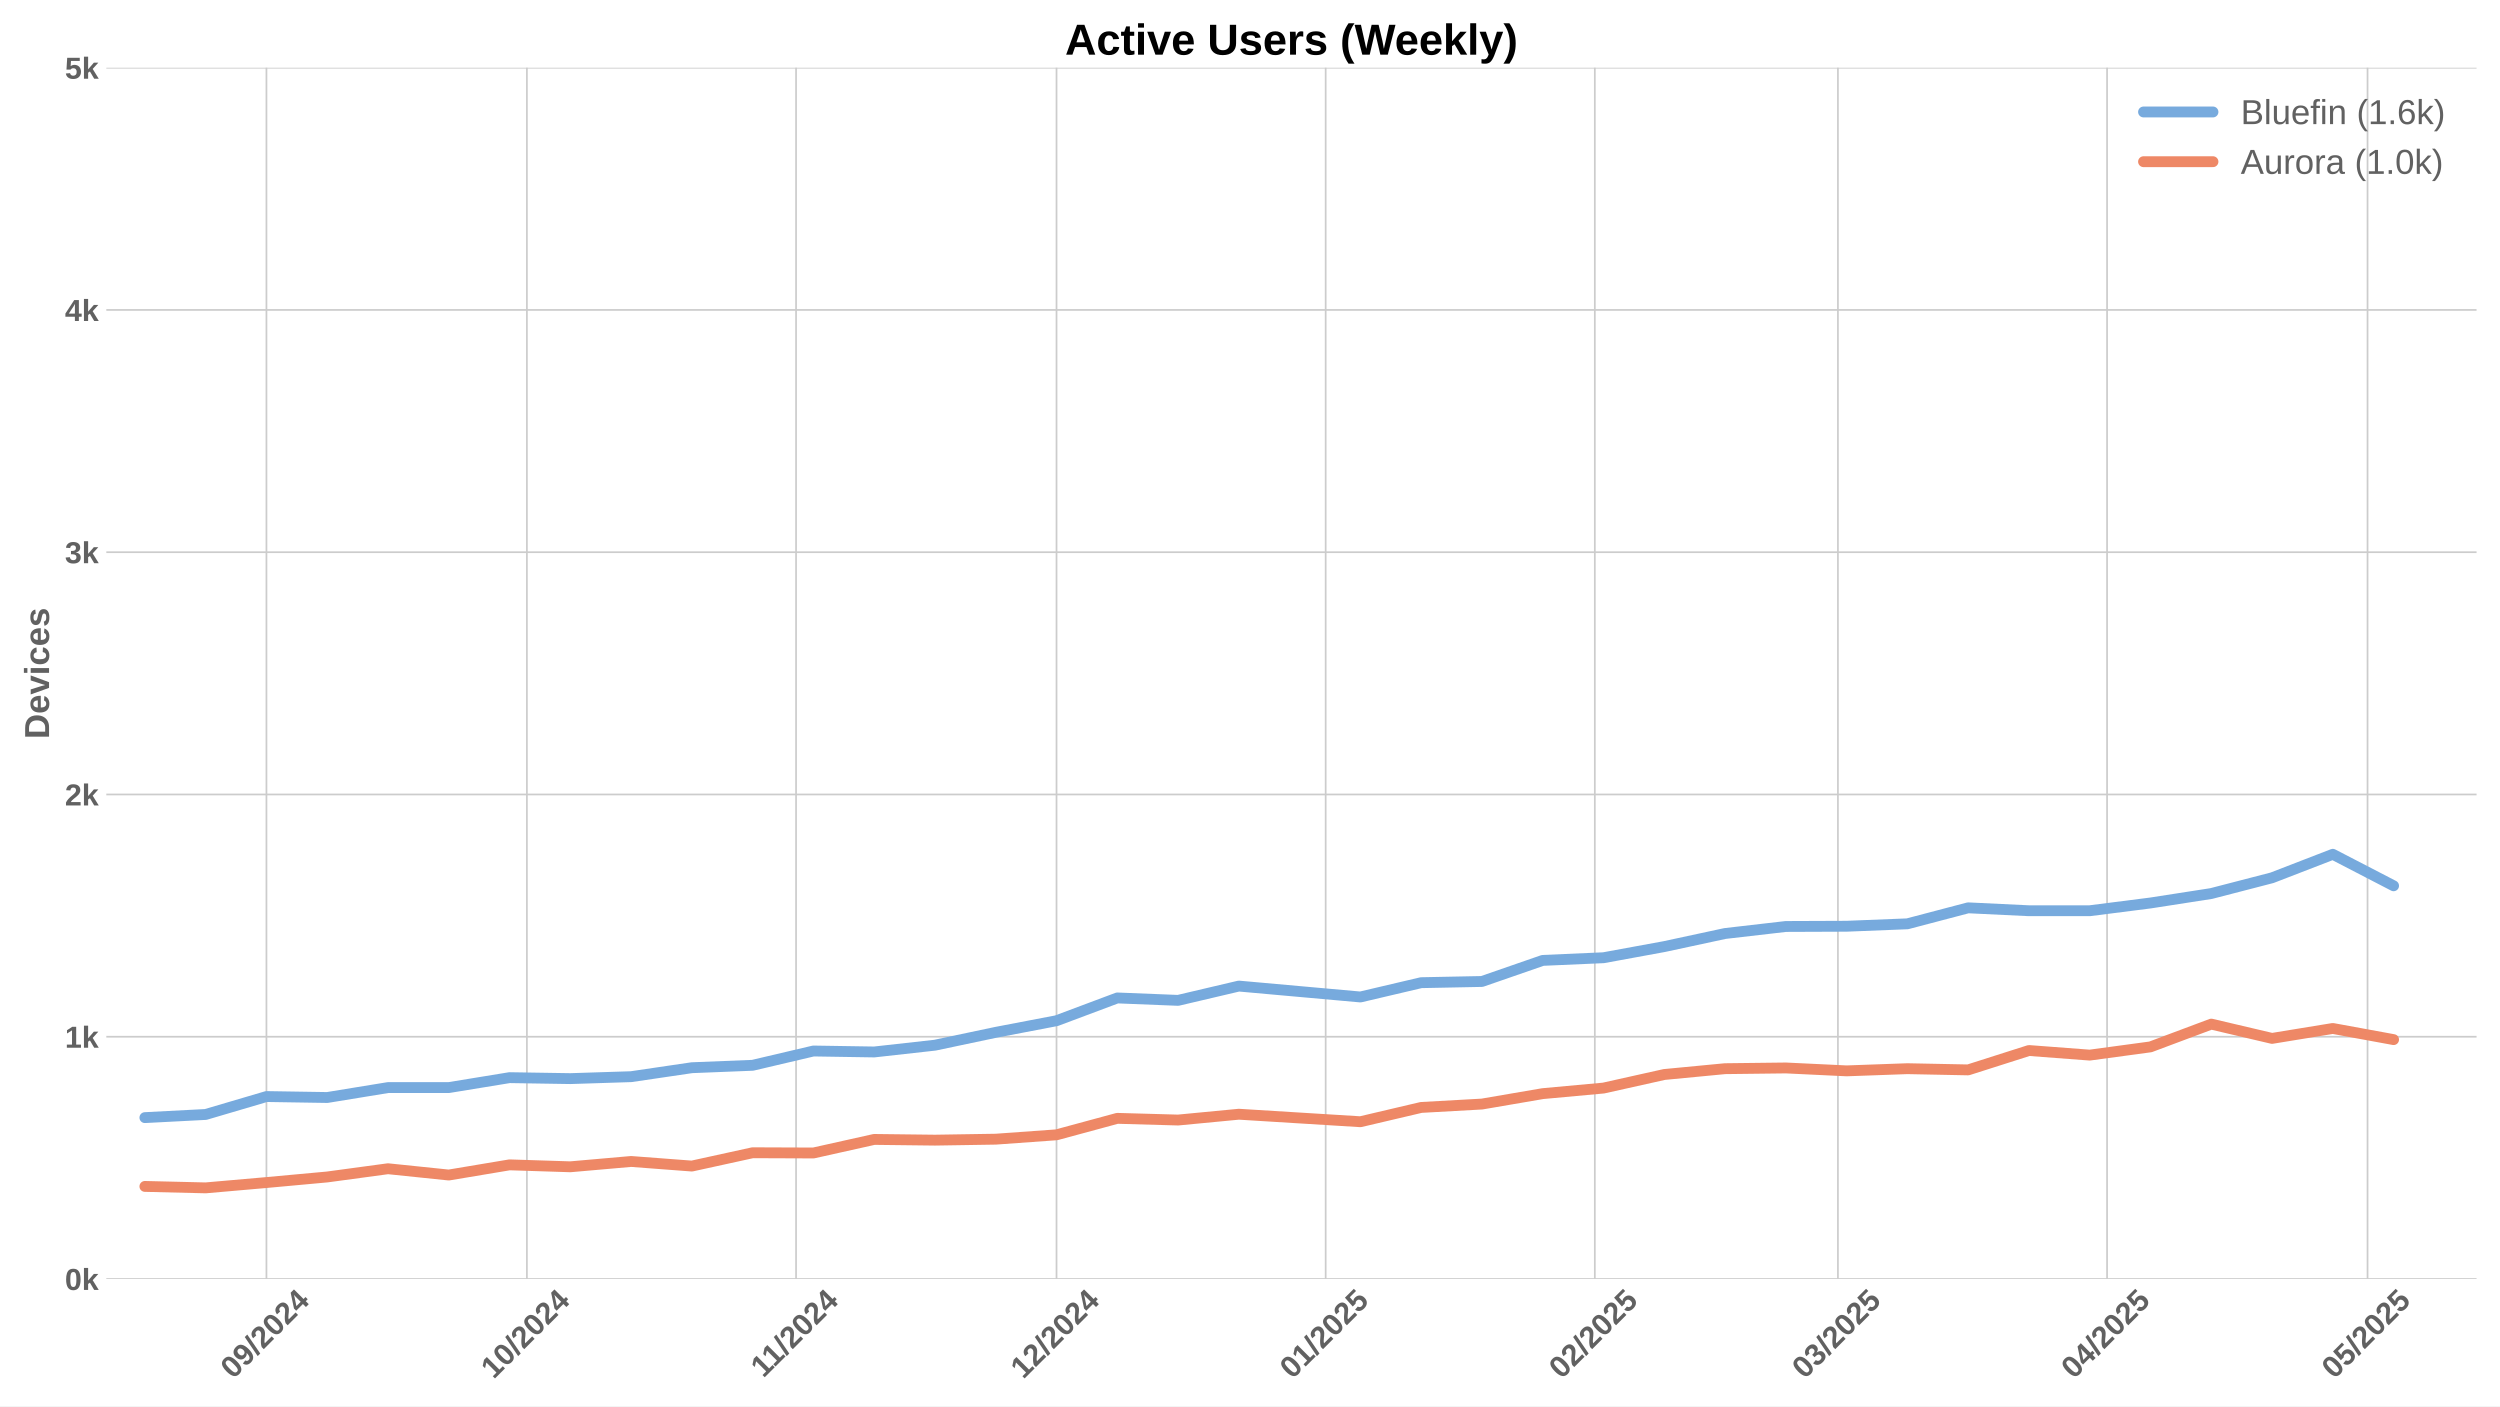
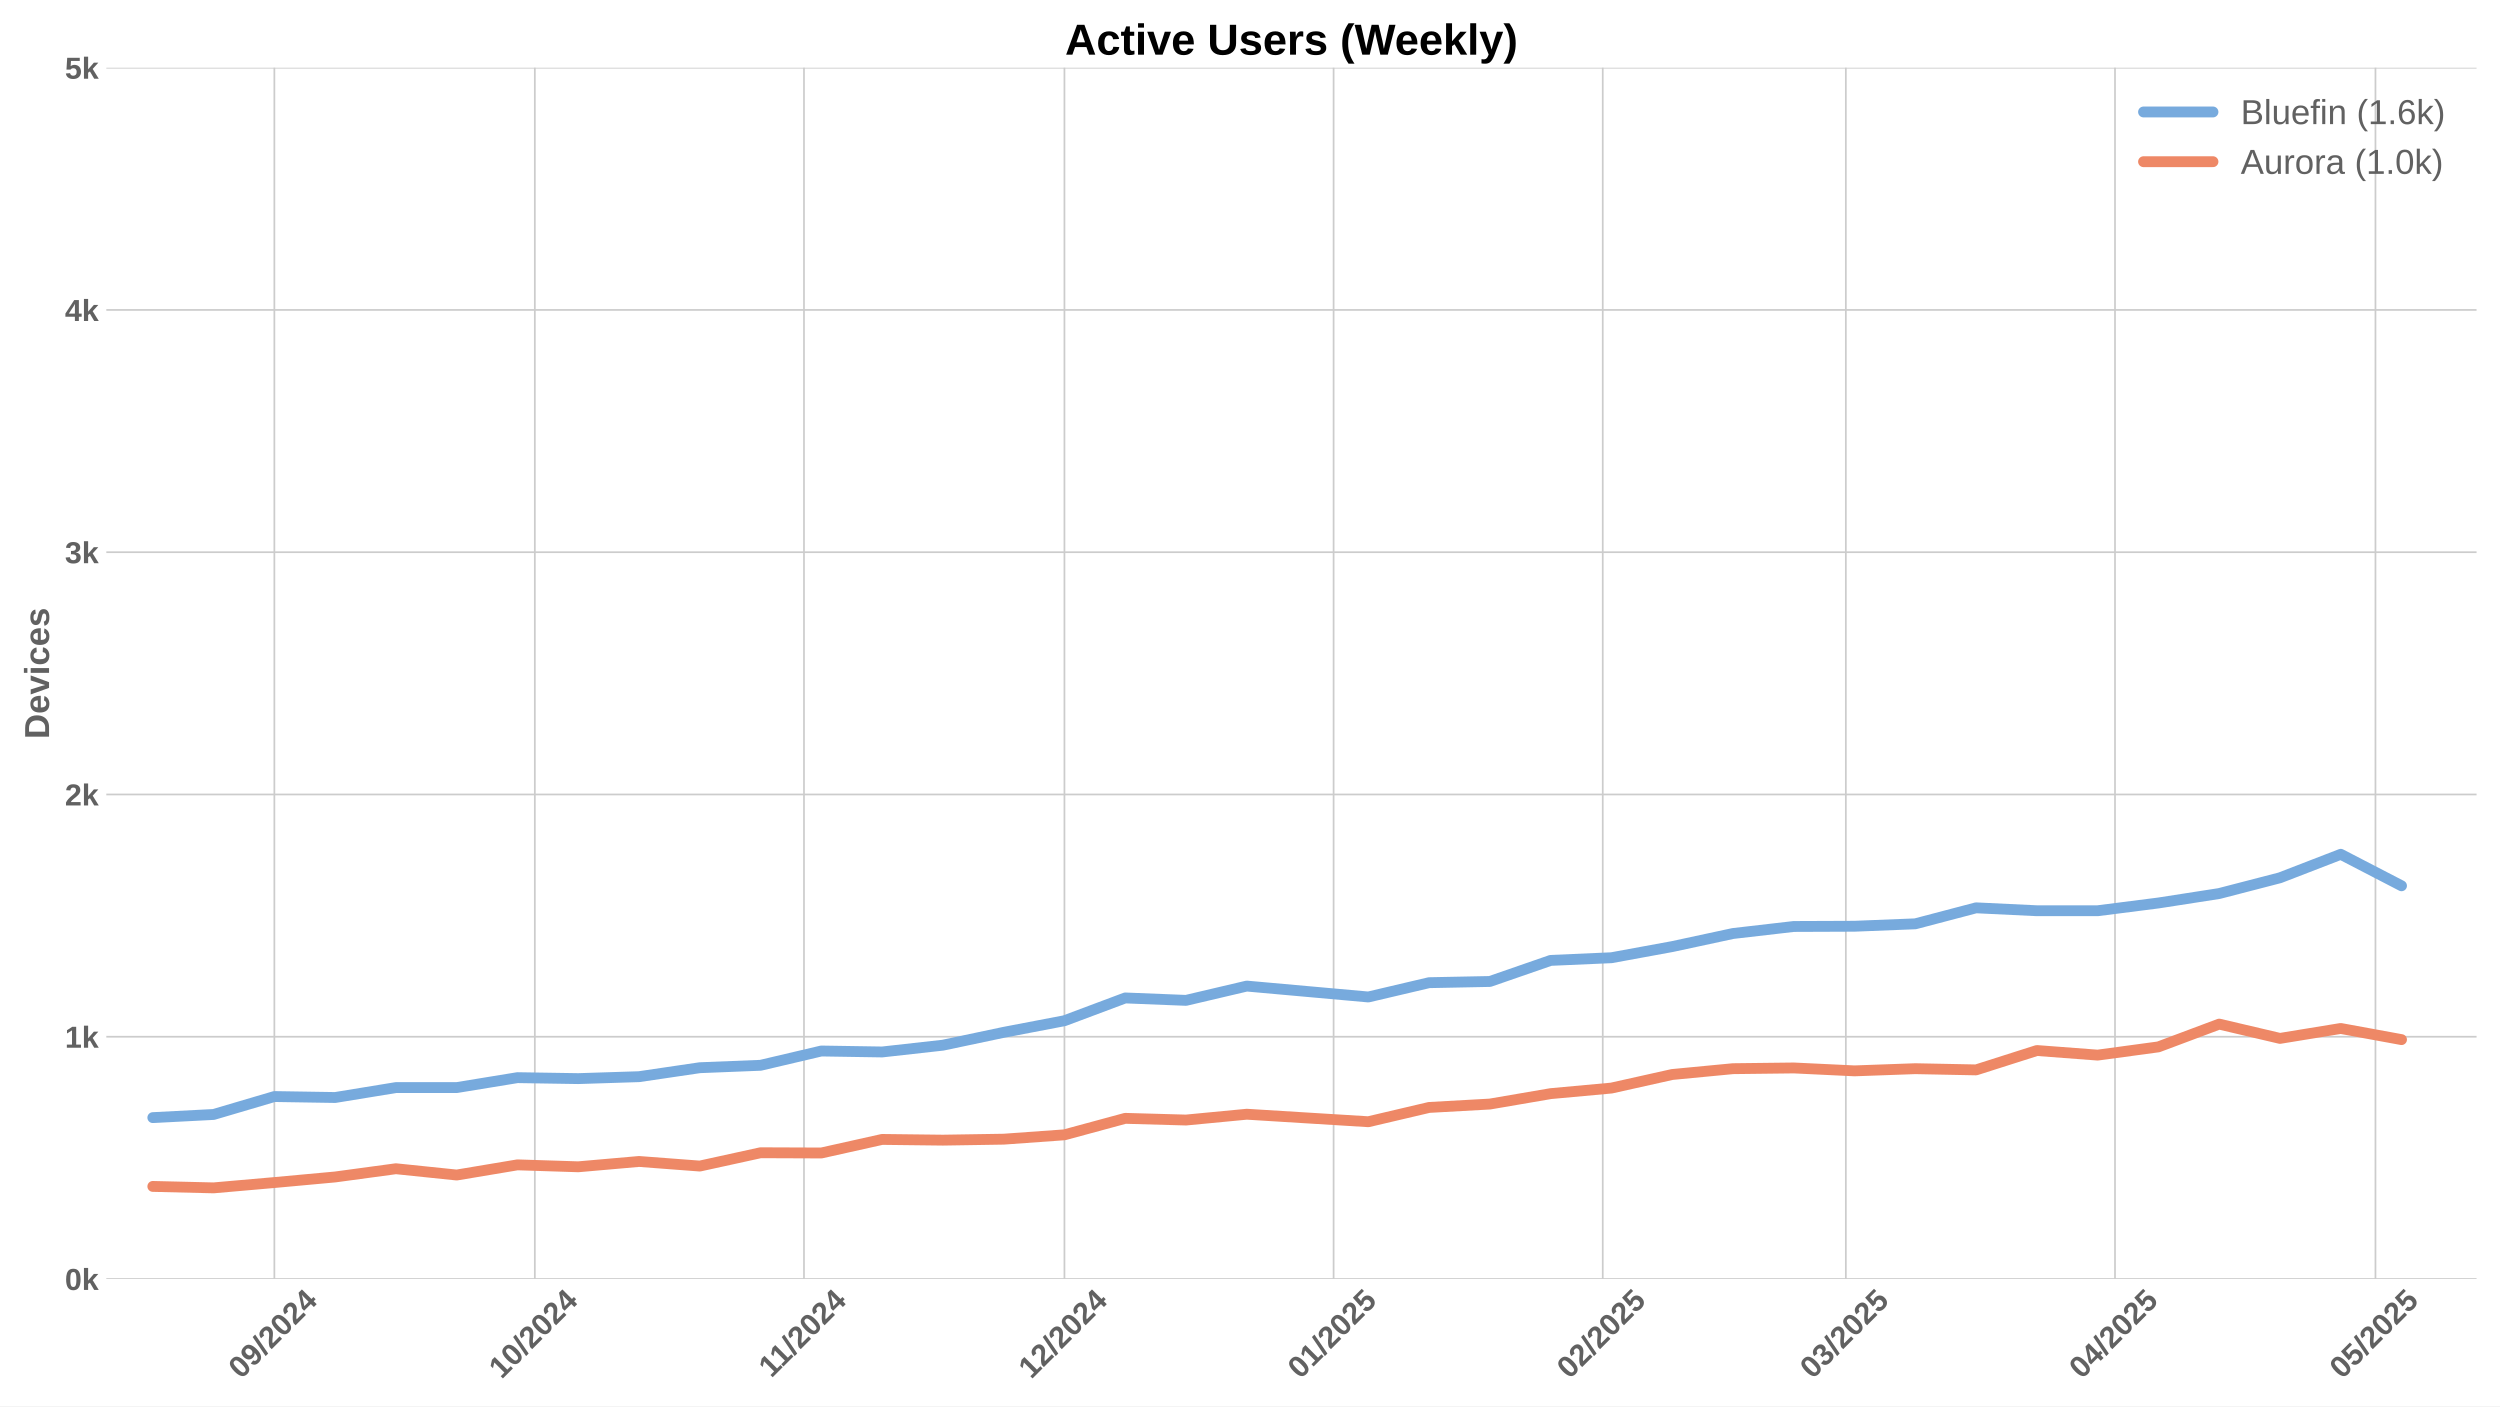
<svg xmlns="http://www.w3.org/2000/svg" xmlns:xlink="http://www.w3.org/1999/xlink" width="1152pt" height="648pt" viewBox="0 0 1152 648" version="1.1">
  <defs>
    <style type="text/css">*{stroke-linejoin: round; stroke-linecap: butt}</style>
  </defs>
  <g id="figure_1">
    <g id="patch_1">
      <path d="M 0 648  L 1152 648  L 1152 0  L 0 0  z " style="fill: #ffffff" />
    </g>
    <g id="axes_1">
      <g id="patch_2">
        <path d="M 48.99 589.343  L 1141.2 589.343  L 1141.2 31.2  L 48.99 31.2  z " style="fill: #ffffff" />
      </g>
      <g id="matplotlib.axis_1">
        <g id="xtick_1">
          <g id="line2d_1">
-             <path d="M 122.775 589.343  L 122.775 31.2  " clip-path="url(#p070a25400c)" style="fill: none; stroke: #cccccc; stroke-width: 0.8; stroke-linecap: round" />
+             <path d="M 126.427 589.343  L 126.427 31.2  " clip-path="url(#p406740d268)" style="fill: none; stroke: #cccccc; stroke-width: 0.8; stroke-linecap: round" />
          </g>
          <g id="line2d_2" />
          <g id="text_1">
-             <g style="fill: #616161" transform="translate(107.4448 635.7977) rotate(-45) scale(0.14 -0.14)">
+             <g style="fill: #616161" transform="translate(111.0971 635.7977) rotate(-45) scale(0.14 -0.14)">
              <defs>
                <path id="LiberationSans-Bold-30" d="M 3297 2203  Q 3297 1088 2914 512  Q 2531 -63 1766 -63  Q 253 -63 253 2203  Q 253 2994 418 3494  Q 584 3994 915 4231  Q 1247 4469 1791 4469  Q 2572 4469 2934 3903  Q 3297 3338 3297 2203  z M 2416 2203  Q 2416 2813 2356 3150  Q 2297 3488 2165 3634  Q 2034 3781 1784 3781  Q 1519 3781 1383 3632  Q 1247 3484 1189 3148  Q 1131 2813 1131 2203  Q 1131 1600 1192 1261  Q 1253 922 1386 775  Q 1519 628 1772 628  Q 2022 628 2158 783  Q 2294 938 2355 1278  Q 2416 1619 2416 2203  z " transform="scale(0.015625)" />
                <path id="LiberationSans-Bold-39" d="M 3322 2272  Q 3322 1100 2894 518  Q 2466 -63 1678 -63  Q 1097 -63 767 185  Q 438 434 300 972  L 1125 1088  Q 1247 628 1688 628  Q 2056 628 2254 981  Q 2453 1334 2459 2028  Q 2341 1794 2070 1661  Q 1800 1528 1488 1528  Q 906 1528 564 1923  Q 222 2319 222 2994  Q 222 3688 623 4078  Q 1025 4469 1759 4469  Q 2550 4469 2936 3920  Q 3322 3372 3322 2272  z M 2394 2888  Q 2394 3297 2214 3539  Q 2034 3781 1738 3781  Q 1447 3781 1280 3570  Q 1113 3359 1113 2988  Q 1113 2622 1278 2401  Q 1444 2181 1741 2181  Q 2022 2181 2208 2373  Q 2394 2566 2394 2888  z " transform="scale(0.015625)" />
                <path id="LiberationSans-Bold-2f" d="M 63 -128  L 972 4638  L 1716 4638  L 822 -128  L 63 -128  z " transform="scale(0.015625)" />
                <path id="LiberationSans-Bold-32" d="M 222 0  L 222 609  Q 394 988 711 1347  Q 1028 1706 1509 2097  Q 1972 2472 2158 2715  Q 2344 2959 2344 3194  Q 2344 3769 1766 3769  Q 1484 3769 1336 3617  Q 1188 3466 1144 3163  L 259 3213  Q 334 3825 717 4147  Q 1100 4469 1759 4469  Q 2472 4469 2853 4144  Q 3234 3819 3234 3231  Q 3234 2922 3112 2672  Q 2991 2422 2800 2211  Q 2609 2000 2376 1815  Q 2144 1631 1925 1456  Q 1706 1281 1526 1103  Q 1347 925 1259 722  L 3303 722  L 3303 0  L 222 0  z " transform="scale(0.015625)" />
                <path id="LiberationSans-Bold-34" d="M 2938 897  L 2938 0  L 2100 0  L 2100 897  L 97 897  L 97 1556  L 1956 4403  L 2938 4403  L 2938 1550  L 3525 1550  L 3525 897  L 2938 897  z M 2100 2991  Q 2100 3159 2111 3356  Q 2122 3553 2128 3609  Q 2047 3434 1834 3103  L 813 1550  L 2100 1550  L 2100 2991  z " transform="scale(0.015625)" />
              </defs>
              <use xlink:href="#LiberationSans-Bold-30" />
              <use xlink:href="#LiberationSans-Bold-39" transform="translate(55.61523 0)" />
              <use xlink:href="#LiberationSans-Bold-2f" transform="translate(111.2305 0)" />
              <use xlink:href="#LiberationSans-Bold-32" transform="translate(139.0137 0)" />
              <use xlink:href="#LiberationSans-Bold-30" transform="translate(194.6289 0)" />
              <use xlink:href="#LiberationSans-Bold-32" transform="translate(250.2441 0)" />
              <use xlink:href="#LiberationSans-Bold-34" transform="translate(305.8594 0)" />
            </g>
          </g>
        </g>
        <g id="xtick_2">
          <g id="line2d_3">
-             <path d="M 242.798 589.343  L 242.798 31.2  " clip-path="url(#p070a25400c)" style="fill: none; stroke: #cccccc; stroke-width: 0.8; stroke-linecap: round" />
+             <path d="M 246.45 589.343  L 246.45 31.2  " clip-path="url(#p406740d268)" style="fill: none; stroke: #cccccc; stroke-width: 0.8; stroke-linecap: round" />
          </g>
          <g id="line2d_4" />
          <g id="text_2">
-             <g style="fill: #616161" transform="translate(227.4679 635.7977) rotate(-45) scale(0.14 -0.14)">
+             <g style="fill: #616161" transform="translate(231.1201 635.7977) rotate(-45) scale(0.14 -0.14)">
              <defs>
                <path id="LiberationSans-Bold-31" d="M 403 0  L 403 653  L 1494 653  L 1494 3656  L 438 2997  L 438 3688  L 1541 4403  L 2372 4403  L 2372 653  L 3381 653  L 3381 0  L 403 0  z " transform="scale(0.015625)" />
              </defs>
              <use xlink:href="#LiberationSans-Bold-31" />
              <use xlink:href="#LiberationSans-Bold-30" transform="translate(55.61523 0)" />
              <use xlink:href="#LiberationSans-Bold-2f" transform="translate(111.2305 0)" />
              <use xlink:href="#LiberationSans-Bold-32" transform="translate(139.0137 0)" />
              <use xlink:href="#LiberationSans-Bold-30" transform="translate(194.6289 0)" />
              <use xlink:href="#LiberationSans-Bold-32" transform="translate(250.2441 0)" />
              <use xlink:href="#LiberationSans-Bold-34" transform="translate(305.8594 0)" />
            </g>
          </g>
        </g>
        <g id="xtick_3">
          <g id="line2d_5">
-             <path d="M 366.822 589.343  L 366.822 31.2  " clip-path="url(#p070a25400c)" style="fill: none; stroke: #cccccc; stroke-width: 0.8; stroke-linecap: round" />
+             <path d="M 370.474 589.343  L 370.474 31.2  " clip-path="url(#p406740d268)" style="fill: none; stroke: #cccccc; stroke-width: 0.8; stroke-linecap: round" />
          </g>
          <g id="line2d_6" />
          <g id="text_3">
-             <g style="fill: #616161" transform="translate(351.764 635.2532) rotate(-45) scale(0.14 -0.14)">
+             <g style="fill: #616161" transform="translate(355.4162 635.2532) rotate(-45) scale(0.14 -0.14)">
              <use xlink:href="#LiberationSans-Bold-31" />
              <use xlink:href="#LiberationSans-Bold-31" transform="translate(50.11523 0)" />
              <use xlink:href="#LiberationSans-Bold-2f" transform="translate(105.7305 0)" />
              <use xlink:href="#LiberationSans-Bold-32" transform="translate(133.5137 0)" />
              <use xlink:href="#LiberationSans-Bold-30" transform="translate(189.1289 0)" />
              <use xlink:href="#LiberationSans-Bold-32" transform="translate(244.7441 0)" />
              <use xlink:href="#LiberationSans-Bold-34" transform="translate(300.3594 0)" />
            </g>
          </g>
        </g>
        <g id="xtick_4">
          <g id="line2d_7">
-             <path d="M 486.845 589.343  L 486.845 31.2  " clip-path="url(#p070a25400c)" style="fill: none; stroke: #cccccc; stroke-width: 0.8; stroke-linecap: round" />
+             <path d="M 490.497 589.343  L 490.497 31.2  " clip-path="url(#p406740d268)" style="fill: none; stroke: #cccccc; stroke-width: 0.8; stroke-linecap: round" />
          </g>
          <g id="line2d_8" />
          <g id="text_4">
-             <g style="fill: #616161" transform="translate(471.5148 635.7977) rotate(-45) scale(0.14 -0.14)">
+             <g style="fill: #616161" transform="translate(475.1671 635.7977) rotate(-45) scale(0.14 -0.14)">
              <use xlink:href="#LiberationSans-Bold-31" />
              <use xlink:href="#LiberationSans-Bold-32" transform="translate(55.61523 0)" />
              <use xlink:href="#LiberationSans-Bold-2f" transform="translate(111.2305 0)" />
              <use xlink:href="#LiberationSans-Bold-32" transform="translate(139.0137 0)" />
              <use xlink:href="#LiberationSans-Bold-30" transform="translate(194.6289 0)" />
              <use xlink:href="#LiberationSans-Bold-32" transform="translate(250.2441 0)" />
              <use xlink:href="#LiberationSans-Bold-34" transform="translate(305.8594 0)" />
            </g>
          </g>
        </g>
        <g id="xtick_5">
          <g id="line2d_9">
-             <path d="M 610.869 589.343  L 610.869 31.2  " clip-path="url(#p070a25400c)" style="fill: none; stroke: #cccccc; stroke-width: 0.8; stroke-linecap: round" />
+             <path d="M 614.521 589.343  L 614.521 31.2  " clip-path="url(#p406740d268)" style="fill: none; stroke: #cccccc; stroke-width: 0.8; stroke-linecap: round" />
          </g>
          <g id="line2d_10" />
          <g id="text_5">
-             <g style="fill: #616161" transform="translate(595.5386 635.7977) rotate(-45) scale(0.14 -0.14)">
+             <g style="fill: #616161" transform="translate(599.1909 635.7977) rotate(-45) scale(0.14 -0.14)">
              <defs>
                <path id="LiberationSans-Bold-35" d="M 3381 1466  Q 3381 766 2945 351  Q 2509 -63 1750 -63  Q 1088 -63 689 235  Q 291 534 197 1100  L 1075 1172  Q 1144 891 1319 762  Q 1494 634 1759 634  Q 2088 634 2283 843  Q 2478 1053 2478 1447  Q 2478 1794 2293 2001  Q 2109 2209 1778 2209  Q 1413 2209 1181 1925  L 325 1925  L 478 4403  L 3125 4403  L 3125 3750  L 1275 3750  L 1203 2638  Q 1522 2919 2000 2919  Q 2628 2919 3004 2528  Q 3381 2138 3381 1466  z " transform="scale(0.015625)" />
              </defs>
              <use xlink:href="#LiberationSans-Bold-30" />
              <use xlink:href="#LiberationSans-Bold-31" transform="translate(55.61523 0)" />
              <use xlink:href="#LiberationSans-Bold-2f" transform="translate(111.2305 0)" />
              <use xlink:href="#LiberationSans-Bold-32" transform="translate(139.0137 0)" />
              <use xlink:href="#LiberationSans-Bold-30" transform="translate(194.6289 0)" />
              <use xlink:href="#LiberationSans-Bold-32" transform="translate(250.2441 0)" />
              <use xlink:href="#LiberationSans-Bold-35" transform="translate(305.8594 0)" />
            </g>
          </g>
        </g>
        <g id="xtick_6">
          <g id="line2d_11">
-             <path d="M 734.893 589.343  L 734.893 31.2  " clip-path="url(#p070a25400c)" style="fill: none; stroke: #cccccc; stroke-width: 0.8; stroke-linecap: round" />
+             <path d="M 738.545 589.343  L 738.545 31.2  " clip-path="url(#p406740d268)" style="fill: none; stroke: #cccccc; stroke-width: 0.8; stroke-linecap: round" />
          </g>
          <g id="line2d_12" />
          <g id="text_6">
-             <g style="fill: #616161" transform="translate(719.5625 635.7977) rotate(-45) scale(0.14 -0.14)">
+             <g style="fill: #616161" transform="translate(723.2148 635.7977) rotate(-45) scale(0.14 -0.14)">
              <use xlink:href="#LiberationSans-Bold-30" />
              <use xlink:href="#LiberationSans-Bold-32" transform="translate(55.61523 0)" />
              <use xlink:href="#LiberationSans-Bold-2f" transform="translate(111.2305 0)" />
              <use xlink:href="#LiberationSans-Bold-32" transform="translate(139.0137 0)" />
              <use xlink:href="#LiberationSans-Bold-30" transform="translate(194.6289 0)" />
              <use xlink:href="#LiberationSans-Bold-32" transform="translate(250.2441 0)" />
              <use xlink:href="#LiberationSans-Bold-35" transform="translate(305.8594 0)" />
            </g>
          </g>
        </g>
        <g id="xtick_7">
          <g id="line2d_13">
-             <path d="M 846.914 589.343  L 846.914 31.2  " clip-path="url(#p070a25400c)" style="fill: none; stroke: #cccccc; stroke-width: 0.8; stroke-linecap: round" />
+             <path d="M 850.567 589.343  L 850.567 31.2  " clip-path="url(#p406740d268)" style="fill: none; stroke: #cccccc; stroke-width: 0.8; stroke-linecap: round" />
          </g>
          <g id="line2d_14" />
          <g id="text_7">
-             <g style="fill: #616161" transform="translate(831.584 635.7977) rotate(-45) scale(0.14 -0.14)">
+             <g style="fill: #616161" transform="translate(835.2363 635.7977) rotate(-45) scale(0.14 -0.14)">
              <defs>
                <path id="LiberationSans-Bold-33" d="M 3328 1222  Q 3328 603 2922 265  Q 2516 -72 1766 -72  Q 1056 -72 637 254  Q 219 581 147 1197  L 1041 1275  Q 1125 641 1763 641  Q 2078 641 2253 797  Q 2428 953 2428 1275  Q 2428 1569 2215 1725  Q 2003 1881 1584 1881  L 1278 1881  L 1278 2591  L 1566 2591  Q 1944 2591 2134 2745  Q 2325 2900 2325 3188  Q 2325 3459 2173 3614  Q 2022 3769 1731 3769  Q 1459 3769 1292 3619  Q 1125 3469 1100 3194  L 222 3256  Q 291 3825 694 4147  Q 1097 4469 1747 4469  Q 2438 4469 2827 4158  Q 3216 3847 3216 3297  Q 3216 2884 2973 2618  Q 2731 2353 2275 2266  L 2275 2253  Q 2781 2194 3054 1920  Q 3328 1647 3328 1222  z " transform="scale(0.015625)" />
              </defs>
              <use xlink:href="#LiberationSans-Bold-30" />
              <use xlink:href="#LiberationSans-Bold-33" transform="translate(55.61523 0)" />
              <use xlink:href="#LiberationSans-Bold-2f" transform="translate(111.2305 0)" />
              <use xlink:href="#LiberationSans-Bold-32" transform="translate(139.0137 0)" />
              <use xlink:href="#LiberationSans-Bold-30" transform="translate(194.6289 0)" />
              <use xlink:href="#LiberationSans-Bold-32" transform="translate(250.2441 0)" />
              <use xlink:href="#LiberationSans-Bold-35" transform="translate(305.8594 0)" />
            </g>
          </g>
        </g>
        <g id="xtick_8">
          <g id="line2d_15">
-             <path d="M 970.938 589.343  L 970.938 31.2  " clip-path="url(#p070a25400c)" style="fill: none; stroke: #cccccc; stroke-width: 0.8; stroke-linecap: round" />
+             <path d="M 974.59 589.343  L 974.59 31.2  " clip-path="url(#p406740d268)" style="fill: none; stroke: #cccccc; stroke-width: 0.8; stroke-linecap: round" />
          </g>
          <g id="line2d_16" />
          <g id="text_8">
-             <g style="fill: #616161" transform="translate(955.6079 635.7977) rotate(-45) scale(0.14 -0.14)">
+             <g style="fill: #616161" transform="translate(959.2601 635.7977) rotate(-45) scale(0.14 -0.14)">
              <use xlink:href="#LiberationSans-Bold-30" />
              <use xlink:href="#LiberationSans-Bold-34" transform="translate(55.61523 0)" />
              <use xlink:href="#LiberationSans-Bold-2f" transform="translate(111.2305 0)" />
              <use xlink:href="#LiberationSans-Bold-32" transform="translate(139.0137 0)" />
              <use xlink:href="#LiberationSans-Bold-30" transform="translate(194.6289 0)" />
              <use xlink:href="#LiberationSans-Bold-32" transform="translate(250.2441 0)" />
              <use xlink:href="#LiberationSans-Bold-35" transform="translate(305.8594 0)" />
            </g>
          </g>
        </g>
        <g id="xtick_9">
          <g id="line2d_17">
-             <path d="M 1090.961 589.343  L 1090.961 31.2  " clip-path="url(#p070a25400c)" style="fill: none; stroke: #cccccc; stroke-width: 0.8; stroke-linecap: round" />
+             <path d="M 1094.614 589.343  L 1094.614 31.2  " clip-path="url(#p406740d268)" style="fill: none; stroke: #cccccc; stroke-width: 0.8; stroke-linecap: round" />
          </g>
          <g id="line2d_18" />
          <g id="text_9">
-             <g style="fill: #616161" transform="translate(1075.631 635.7977) rotate(-45) scale(0.14 -0.14)">
+             <g style="fill: #616161" transform="translate(1079.283 635.7977) rotate(-45) scale(0.14 -0.14)">
              <use xlink:href="#LiberationSans-Bold-30" />
              <use xlink:href="#LiberationSans-Bold-35" transform="translate(55.61523 0)" />
              <use xlink:href="#LiberationSans-Bold-2f" transform="translate(111.2305 0)" />
              <use xlink:href="#LiberationSans-Bold-32" transform="translate(139.0137 0)" />
              <use xlink:href="#LiberationSans-Bold-30" transform="translate(194.6289 0)" />
              <use xlink:href="#LiberationSans-Bold-32" transform="translate(250.2441 0)" />
              <use xlink:href="#LiberationSans-Bold-35" transform="translate(305.8594 0)" />
            </g>
          </g>
        </g>
      </g>
      <g id="matplotlib.axis_2">
        <g id="ytick_1">
          <g id="line2d_19">
-             <path d="M 48.99 589.343  L 1141.2 589.343  " clip-path="url(#p070a25400c)" style="fill: none; stroke: #cccccc; stroke-width: 0.8; stroke-linecap: round" />
+             <path d="M 48.99 589.343  L 1141.2 589.343  " clip-path="url(#p406740d268)" style="fill: none; stroke: #cccccc; stroke-width: 0.8; stroke-linecap: round" />
          </g>
          <g id="line2d_20" />
          <g id="text_10">
            <g style="fill: #616161" transform="translate(29.91937 594.416) scale(0.14 -0.14)">
              <defs>
                <path id="LiberationSans-Bold-6b" d="M 2606 0  L 1703 1531  L 1325 1269  L 1325 0  L 447 0  L 447 4638  L 1325 4638  L 1325 1981  L 2531 3381  L 3475 3381  L 2288 2063  L 3566 0  L 2606 0  z " transform="scale(0.015625)" />
              </defs>
              <use xlink:href="#LiberationSans-Bold-30" />
              <use xlink:href="#LiberationSans-Bold-6b" transform="translate(55.61523 0)" />
            </g>
          </g>
        </g>
        <g id="ytick_2">
          <g id="line2d_21">
-             <path d="M 48.99 477.715  L 1141.2 477.715  " clip-path="url(#p070a25400c)" style="fill: none; stroke: #cccccc; stroke-width: 0.8; stroke-linecap: round" />
+             <path d="M 48.99 477.715  L 1141.2 477.715  " clip-path="url(#p406740d268)" style="fill: none; stroke: #cccccc; stroke-width: 0.8; stroke-linecap: round" />
          </g>
          <g id="line2d_22" />
          <g id="text_11">
            <g style="fill: #616161" transform="translate(29.91937 482.7874) scale(0.14 -0.14)">
              <use xlink:href="#LiberationSans-Bold-31" />
              <use xlink:href="#LiberationSans-Bold-6b" transform="translate(55.61523 0)" />
            </g>
          </g>
        </g>
        <g id="ytick_3">
          <g id="line2d_23">
-             <path d="M 48.99 366.086  L 1141.2 366.086  " clip-path="url(#p070a25400c)" style="fill: none; stroke: #cccccc; stroke-width: 0.8; stroke-linecap: round" />
+             <path d="M 48.99 366.086  L 1141.2 366.086  " clip-path="url(#p406740d268)" style="fill: none; stroke: #cccccc; stroke-width: 0.8; stroke-linecap: round" />
          </g>
          <g id="line2d_24" />
          <g id="text_12">
            <g style="fill: #616161" transform="translate(29.91937 371.1587) scale(0.14 -0.14)">
              <use xlink:href="#LiberationSans-Bold-32" />
              <use xlink:href="#LiberationSans-Bold-6b" transform="translate(55.61523 0)" />
            </g>
          </g>
        </g>
        <g id="ytick_4">
          <g id="line2d_25">
-             <path d="M 48.99 254.457  L 1141.2 254.457  " clip-path="url(#p070a25400c)" style="fill: none; stroke: #cccccc; stroke-width: 0.8; stroke-linecap: round" />
+             <path d="M 48.99 254.457  L 1141.2 254.457  " clip-path="url(#p406740d268)" style="fill: none; stroke: #cccccc; stroke-width: 0.8; stroke-linecap: round" />
          </g>
          <g id="line2d_26" />
          <g id="text_13">
            <g style="fill: #616161" transform="translate(29.91937 259.5301) scale(0.14 -0.14)">
              <use xlink:href="#LiberationSans-Bold-33" />
              <use xlink:href="#LiberationSans-Bold-6b" transform="translate(55.61523 0)" />
            </g>
          </g>
        </g>
        <g id="ytick_5">
          <g id="line2d_27">
-             <path d="M 48.99 142.829  L 1141.2 142.829  " clip-path="url(#p070a25400c)" style="fill: none; stroke: #cccccc; stroke-width: 0.8; stroke-linecap: round" />
+             <path d="M 48.99 142.829  L 1141.2 142.829  " clip-path="url(#p406740d268)" style="fill: none; stroke: #cccccc; stroke-width: 0.8; stroke-linecap: round" />
          </g>
          <g id="line2d_28" />
          <g id="text_14">
            <g style="fill: #616161" transform="translate(29.91937 147.9015) scale(0.14 -0.14)">
              <use xlink:href="#LiberationSans-Bold-34" />
              <use xlink:href="#LiberationSans-Bold-6b" transform="translate(55.61523 0)" />
            </g>
          </g>
        </g>
        <g id="ytick_6">
          <g id="line2d_29">
-             <path d="M 48.99 31.2  L 1141.2 31.2  " clip-path="url(#p070a25400c)" style="fill: none; stroke: #cccccc; stroke-width: 0.8; stroke-linecap: round" />
+             <path d="M 48.99 31.2  L 1141.2 31.2  " clip-path="url(#p406740d268)" style="fill: none; stroke: #cccccc; stroke-width: 0.8; stroke-linecap: round" />
          </g>
          <g id="line2d_30" />
          <g id="text_15">
            <g style="fill: #616161" transform="translate(29.91937 36.27281) scale(0.14 -0.14)">
              <use xlink:href="#LiberationSans-Bold-35" />
              <use xlink:href="#LiberationSans-Bold-6b" transform="translate(55.61523 0)" />
            </g>
          </g>
        </g>
        <g id="text_16">
          <g style="fill: #616161" transform="translate(22.59937 340.5153) rotate(-90) scale(0.16 -0.16)">
            <defs>
              <path id="LiberationSans-Bold-44" d="M 4353 2234  Q 4353 1553 4086 1045  Q 3819 538 3330 269  Q 2841 0 2209 0  L 428 0  L 428 4403  L 2022 4403  Q 3134 4403 3743 3842  Q 4353 3281 4353 2234  z M 3425 2234  Q 3425 2944 3056 3317  Q 2688 3691 2003 3691  L 1350 3691  L 1350 713  L 2131 713  Q 2725 713 3075 1122  Q 3425 1531 3425 2234  z " transform="scale(0.015625)" />
              <path id="LiberationSans-Bold-65" d="M 1831 -63  Q 1069 -63 659 389  Q 250 841 250 1706  Q 250 2544 665 2994  Q 1081 3444 1844 3444  Q 2572 3444 2956 2961  Q 3341 2478 3341 1547  L 3341 1522  L 1172 1522  Q 1172 1028 1355 776  Q 1538 525 1875 525  Q 2341 525 2463 928  L 3291 856  Q 2931 -63 1831 -63  z M 1831 2891  Q 1522 2891 1355 2675  Q 1188 2459 1178 2072  L 2491 2072  Q 2466 2481 2294 2686  Q 2122 2891 1831 2891  z " transform="scale(0.015625)" />
              <path id="LiberationSans-Bold-76" d="M 2284 0  L 1234 0  L 25 3381  L 953 3381  L 1544 1491  Q 1591 1334 1766 709  Q 1797 838 1894 1159  Q 1991 1481 2613 3381  L 3531 3381  L 2284 0  z " transform="scale(0.015625)" />
              <path id="LiberationSans-Bold-69" d="M 447 3991  L 447 4638  L 1325 4638  L 1325 3991  L 447 3991  z M 447 0  L 447 3381  L 1325 3381  L 1325 0  L 447 0  z " transform="scale(0.015625)" />
              <path id="LiberationSans-Bold-63" d="M 1856 -63  Q 1088 -63 669 395  Q 250 853 250 1672  Q 250 2509 672 2976  Q 1094 3444 1869 3444  Q 2466 3444 2856 3144  Q 3247 2844 3347 2316  L 2463 2272  Q 2425 2531 2275 2686  Q 2125 2841 1850 2841  Q 1172 2841 1172 1706  Q 1172 538 1863 538  Q 2113 538 2281 695  Q 2450 853 2491 1166  L 3372 1125  Q 3325 778 3123 506  Q 2922 234 2594 85  Q 2266 -63 1856 -63  z " transform="scale(0.015625)" />
              <path id="LiberationSans-Bold-73" d="M 3297 988  Q 3297 497 2895 217  Q 2494 -63 1784 -63  Q 1088 -63 717 157  Q 347 378 225 844  L 997 959  Q 1063 719 1223 619  Q 1384 519 1784 519  Q 2153 519 2322 612  Q 2491 706 2491 906  Q 2491 1069 2355 1164  Q 2219 1259 1894 1325  Q 1150 1472 890 1598  Q 631 1725 495 1926  Q 359 2128 359 2422  Q 359 2906 732 3176  Q 1106 3447 1791 3447  Q 2394 3447 2761 3212  Q 3128 2978 3219 2534  L 2441 2453  Q 2403 2659 2256 2761  Q 2109 2863 1791 2863  Q 1478 2863 1322 2783  Q 1166 2703 1166 2516  Q 1166 2369 1286 2283  Q 1406 2197 1691 2141  Q 2088 2059 2395 1973  Q 2703 1888 2889 1769  Q 3075 1650 3186 1464  Q 3297 1278 3297 988  z " transform="scale(0.015625)" />
            </defs>
            <use xlink:href="#LiberationSans-Bold-44" />
            <use xlink:href="#LiberationSans-Bold-65" transform="translate(72.2168 0)" />
            <use xlink:href="#LiberationSans-Bold-76" transform="translate(127.832 0)" />
            <use xlink:href="#LiberationSans-Bold-69" transform="translate(183.4473 0)" />
            <use xlink:href="#LiberationSans-Bold-63" transform="translate(211.2305 0)" />
            <use xlink:href="#LiberationSans-Bold-65" transform="translate(266.8457 0)" />
            <use xlink:href="#LiberationSans-Bold-73" transform="translate(322.4609 0)" />
          </g>
        </g>
      </g>
      <g id="line2d_31">
-         <path d="M 66.764 514.999  L 94.77 513.547  L 122.775 505.287  L 150.78 505.733  L 178.786 501.157  L 206.791 501.157  L 234.797 496.58  L 262.802 497.026  L 290.807 496.133  L 318.813 492.003  L 346.818 490.887  L 374.824 484.301  L 402.829 484.747  L 430.834 481.622  L 458.84 475.705  L 486.845 470.347  L 514.85 459.854  L 542.856 460.97  L 570.861 454.384  L 626.872 459.407  L 654.877 452.821  L 682.883 452.263  L 710.888 442.552  L 738.894 441.324  L 766.899 436.189  L 794.904 430.161  L 822.91 426.924  L 850.915 426.812  L 878.92 425.696  L 906.926 418.328  L 934.931 419.668  L 962.937 419.668  L 990.942 416.096  L 1018.947 411.742  L 1046.953 404.486  L 1074.958 393.658  L 1102.964 408.17  " clip-path="url(#p070a25400c)" style="fill: none; stroke: #77aadd; stroke-width: 5; stroke-linecap: round" />
+         <path d="M 70.417 514.999  L 98.422 513.547  L 126.427 505.287  L 154.433 505.733  L 182.438 501.157  L 210.444 501.157  L 238.449 496.58  L 266.454 497.026  L 294.46 496.133  L 322.465 492.003  L 350.47 490.887  L 378.476 484.301  L 406.481 484.747  L 434.487 481.622  L 462.492 475.705  L 490.497 470.347  L 518.503 459.854  L 546.508 460.97  L 574.514 454.384  L 630.524 459.407  L 658.53 452.821  L 686.535 452.263  L 714.54 442.552  L 742.546 441.324  L 770.551 436.189  L 798.557 430.161  L 826.562 426.924  L 854.567 426.812  L 882.573 425.696  L 910.578 418.328  L 938.584 419.668  L 966.589 419.668  L 994.594 416.096  L 1022.6 411.742  L 1050.605 404.486  L 1078.61 393.658  L 1106.616 408.17  " clip-path="url(#p406740d268)" style="fill: none; stroke: #77aadd; stroke-width: 5; stroke-linecap: round" />
      </g>
      <g id="line2d_32">
-         <path d="M 66.764 546.701  L 94.77 547.371  L 122.775 544.915  L 150.78 542.348  L 178.786 538.552  L 206.791 541.455  L 234.797 536.766  L 262.802 537.659  L 290.807 535.203  L 318.813 537.324  L 346.818 531.185  L 374.824 531.296  L 402.829 525.045  L 430.834 525.38  L 458.84 524.933  L 486.845 522.924  L 514.85 515.333  L 542.856 516.115  L 570.861 513.436  L 626.872 516.896  L 654.877 510.31  L 682.883 508.747  L 710.888 503.947  L 738.894 501.38  L 766.899 495.129  L 794.904 492.45  L 822.91 492.115  L 850.915 493.454  L 878.92 492.45  L 906.926 493.008  L 934.931 484.077  L 962.937 486.198  L 990.942 482.403  L 1018.947 471.91  L 1046.953 478.496  L 1074.958 473.919  L 1102.964 479.054  " clip-path="url(#p070a25400c)" style="fill: none; stroke: #ee8866; stroke-width: 5; stroke-linecap: round" />
+         <path d="M 70.417 546.701  L 98.422 547.371  L 126.427 544.915  L 154.433 542.348  L 182.438 538.552  L 210.444 541.455  L 238.449 536.766  L 266.454 537.659  L 294.46 535.203  L 322.465 537.324  L 350.47 531.185  L 378.476 531.296  L 406.481 525.045  L 434.487 525.38  L 462.492 524.933  L 490.497 522.924  L 518.503 515.333  L 546.508 516.115  L 574.514 513.436  L 630.524 516.896  L 658.53 510.31  L 686.535 508.747  L 714.54 503.947  L 742.546 501.38  L 770.551 495.129  L 798.557 492.45  L 826.562 492.115  L 854.567 493.454  L 882.573 492.45  L 910.578 493.008  L 938.584 484.077  L 966.589 486.198  L 994.594 482.403  L 1022.6 471.91  L 1050.605 478.496  L 1078.61 473.919  L 1106.616 479.054  " clip-path="url(#p406740d268)" style="fill: none; stroke: #ee8866; stroke-width: 5; stroke-linecap: round" />
      </g>
      <g id="patch_3">
        <path d="M 48.99 589.343  L 48.99 31.2  " style="fill: none" />
      </g>
      <g id="patch_4">
        <path d="M 1141.2 589.343  L 1141.2 31.2  " style="fill: none" />
      </g>
      <g id="patch_5">
        <path d="M 48.99 589.343  L 1141.2 589.343  " style="fill: none" />
      </g>
      <g id="patch_6">
        <path d="M 48.99 31.2  L 1141.2 31.2  " style="fill: none" />
      </g>
      <g id="text_17">
        <g transform="translate(490.7841 25.2) scale(0.2 -0.2)">
          <defs>
            <path id="LiberationSans-Bold-41" d="M 3541 0  L 3150 1125  L 1472 1125  L 1081 0  L 159 0  L 1766 4403  L 2853 4403  L 4453 0  L 3541 0  z M 2309 3725  L 2291 3656  Q 2259 3544 2215 3400  Q 2172 3256 1678 1819  L 2944 1819  L 2509 3084  L 2375 3509  L 2309 3725  z " transform="scale(0.015625)" />
            <path id="LiberationSans-Bold-74" d="M 1313 -56  Q 925 -56 715 155  Q 506 366 506 794  L 506 2788  L 78 2788  L 78 3381  L 550 3381  L 825 4175  L 1375 4175  L 1375 3381  L 2016 3381  L 2016 2788  L 1375 2788  L 1375 1031  Q 1375 784 1469 667  Q 1563 550 1759 550  Q 1863 550 2053 594  L 2053 50  Q 1728 -56 1313 -56  z " transform="scale(0.015625)" />
            <path id="LiberationSans-Bold-20" transform="scale(0.015625)" />
            <path id="LiberationSans-Bold-55" d="M 2259 -63  Q 1350 -63 867 381  Q 384 825 384 1650  L 384 4403  L 1306 4403  L 1306 1722  Q 1306 1200 1554 929  Q 1803 659 2284 659  Q 2778 659 3043 942  Q 3309 1225 3309 1753  L 3309 4403  L 4231 4403  L 4231 1697  Q 4231 859 3714 398  Q 3197 -63 2259 -63  z " transform="scale(0.015625)" />
            <path id="LiberationSans-Bold-72" d="M 447 0  L 447 2588  Q 447 2866 439 3052  Q 431 3238 422 3381  L 1259 3381  Q 1269 3325 1284 3039  Q 1300 2753 1300 2659  L 1313 2659  Q 1441 3016 1541 3161  Q 1641 3306 1778 3376  Q 1916 3447 2122 3447  Q 2291 3447 2394 3400  L 2394 2666  Q 2181 2713 2019 2713  Q 1691 2713 1508 2447  Q 1325 2181 1325 1659  L 1325 0  L 447 0  z " transform="scale(0.015625)" />
            <path id="LiberationSans-Bold-28" d="M 1247 -1328  Q 756 -622 537 81  Q 319 784 319 1659  Q 319 2531 537 3232  Q 756 3934 1247 4638  L 2125 4638  Q 1631 3925 1407 3219  Q 1184 2513 1184 1656  Q 1184 803 1406 101  Q 1628 -600 2125 -1328  L 1247 -1328  z " transform="scale(0.015625)" />
            <path id="LiberationSans-Bold-57" d="M 4897 0  L 3803 0  L 3206 2547  Q 3097 2997 3022 3488  Q 2947 3078 2900 2864  Q 2853 2650 2234 0  L 1141 0  L 6 4403  L 941 4403  L 1578 1559  L 1722 872  Q 1809 1306 1892 1701  Q 1975 2097 2516 4403  L 3547 4403  L 4103 2059  Q 4169 1797 4325 872  L 4403 1234  L 4569 1953  L 5100 4403  L 6034 4403  L 4897 0  z " transform="scale(0.015625)" />
            <path id="LiberationSans-Bold-6c" d="M 447 0  L 447 4638  L 1325 4638  L 1325 0  L 447 0  z " transform="scale(0.015625)" />
            <path id="LiberationSans-Bold-79" d="M 884 -1328  Q 569 -1328 331 -1288  L 331 -663  Q 497 -688 634 -688  Q 822 -688 945 -628  Q 1069 -569 1167 -431  Q 1266 -294 1388 34  L 50 3381  L 978 3381  L 1509 1797  Q 1634 1456 1825 753  L 1903 1050  L 2106 1784  L 2606 3381  L 3525 3381  L 2188 -178  Q 1919 -828 1630 -1078  Q 1341 -1328 884 -1328  z " transform="scale(0.015625)" />
            <path id="LiberationSans-Bold-29" d="M 6 -1328  Q 506 -597 726 101  Q 947 800 947 1656  Q 947 2516 722 3223  Q 497 3931 6 4638  L 884 4638  Q 1378 3928 1595 3225  Q 1813 2522 1813 1659  Q 1813 791 1595 87  Q 1378 -616 884 -1328  L 6 -1328  z " transform="scale(0.015625)" />
          </defs>
          <use xlink:href="#LiberationSans-Bold-41" />
          <use xlink:href="#LiberationSans-Bold-63" transform="translate(72.2168 0)" />
          <use xlink:href="#LiberationSans-Bold-74" transform="translate(127.832 0)" />
          <use xlink:href="#LiberationSans-Bold-69" transform="translate(161.1328 0)" />
          <use xlink:href="#LiberationSans-Bold-76" transform="translate(188.916 0)" />
          <use xlink:href="#LiberationSans-Bold-65" transform="translate(244.5312 0)" />
          <use xlink:href="#LiberationSans-Bold-20" transform="translate(300.1465 0)" />
          <use xlink:href="#LiberationSans-Bold-55" transform="translate(327.9297 0)" />
          <use xlink:href="#LiberationSans-Bold-73" transform="translate(400.1465 0)" />
          <use xlink:href="#LiberationSans-Bold-65" transform="translate(455.7617 0)" />
          <use xlink:href="#LiberationSans-Bold-72" transform="translate(511.377 0)" />
          <use xlink:href="#LiberationSans-Bold-73" transform="translate(550.293 0)" />
          <use xlink:href="#LiberationSans-Bold-20" transform="translate(605.9082 0)" />
          <use xlink:href="#LiberationSans-Bold-28" transform="translate(633.6914 0)" />
          <use xlink:href="#LiberationSans-Bold-57" transform="translate(666.9922 0)" />
          <use xlink:href="#LiberationSans-Bold-65" transform="translate(759.627 0)" />
          <use xlink:href="#LiberationSans-Bold-65" transform="translate(815.2422 0)" />
          <use xlink:href="#LiberationSans-Bold-6b" transform="translate(870.8574 0)" />
          <use xlink:href="#LiberationSans-Bold-6c" transform="translate(926.4727 0)" />
          <use xlink:href="#LiberationSans-Bold-79" transform="translate(954.2559 0)" />
          <use xlink:href="#LiberationSans-Bold-29" transform="translate(1009.871 0)" />
        </g>
      </g>
      <g id="legend_1">
        <g id="line2d_33">
          <path d="M 987.74 51.595  L 1003.74 51.595  L 1019.74 51.595  " style="fill: none; stroke: #77aadd; stroke-width: 5; stroke-linecap: round" />
        </g>
        <g id="text_18">
          <g style="fill: #616161" transform="translate(1032.54 57.195) scale(0.16 -0.16)">
            <defs>
              <path id="LiberationSans-42" d="M 3931 1241  Q 3931 653 3503 326  Q 3075 0 2313 0  L 525 0  L 525 4403  L 2125 4403  Q 3675 4403 3675 3334  Q 3675 2944 3456 2678  Q 3238 2413 2838 2322  Q 3363 2259 3647 1970  Q 3931 1681 3931 1241  z M 3075 3263  Q 3075 3619 2831 3772  Q 2588 3925 2125 3925  L 1122 3925  L 1122 2531  L 2125 2531  Q 2603 2531 2839 2711  Q 3075 2891 3075 3263  z M 3328 1288  Q 3328 2066 2234 2066  L 1122 2066  L 1122 478  L 2281 478  Q 2828 478 3078 681  Q 3328 884 3328 1288  z " transform="scale(0.015625)" />
              <path id="LiberationSans-6c" d="M 431 0  L 431 4638  L 994 4638  L 994 0  L 431 0  z " transform="scale(0.015625)" />
              <path id="LiberationSans-75" d="M 981 3381  L 981 1238  Q 981 903 1047 718  Q 1113 534 1256 453  Q 1400 372 1678 372  Q 2084 372 2318 650  Q 2553 928 2553 1422  L 2553 3381  L 3116 3381  L 3116 722  Q 3116 131 3134 0  L 2603 0  Q 2600 16 2597 84  Q 2594 153 2589 242  Q 2584 331 2578 578  L 2569 578  Q 2375 228 2120 82  Q 1866 -63 1488 -63  Q 931 -63 673 214  Q 416 491 416 1128  L 416 3381  L 981 3381  z " transform="scale(0.015625)" />
              <path id="LiberationSans-65" d="M 863 1572  Q 863 991 1103 675  Q 1344 359 1806 359  Q 2172 359 2392 506  Q 2613 653 2691 878  L 3184 738  Q 2881 -63 1806 -63  Q 1056 -63 664 384  Q 272 831 272 1713  Q 272 2550 664 2997  Q 1056 3444 1784 3444  Q 3275 3444 3275 1647  L 3275 1572  L 863 1572  z M 2694 2003  Q 2647 2538 2422 2783  Q 2197 3028 1775 3028  Q 1366 3028 1127 2754  Q 888 2481 869 2003  L 2694 2003  z " transform="scale(0.015625)" />
              <path id="LiberationSans-66" d="M 1128 2972  L 1128 0  L 566 0  L 566 2972  L 91 2972  L 91 3381  L 566 3381  L 566 3763  Q 566 4225 769 4428  Q 972 4631 1391 4631  Q 1625 4631 1788 4594  L 1788 4166  Q 1647 4191 1538 4191  Q 1322 4191 1225 4081  Q 1128 3972 1128 3684  L 1128 3381  L 1788 3381  L 1788 2972  L 1128 2972  z " transform="scale(0.015625)" />
              <path id="LiberationSans-69" d="M 428 4100  L 428 4638  L 991 4638  L 991 4100  L 428 4100  z M 428 0  L 428 3381  L 991 3381  L 991 0  L 428 0  z " transform="scale(0.015625)" />
              <path id="LiberationSans-6e" d="M 2578 0  L 2578 2144  Q 2578 2478 2512 2662  Q 2447 2847 2303 2928  Q 2159 3009 1881 3009  Q 1475 3009 1240 2731  Q 1006 2453 1006 1959  L 1006 0  L 444 0  L 444 2659  Q 444 3250 425 3381  L 956 3381  Q 959 3366 962 3297  Q 966 3228 970 3139  Q 975 3050 981 2803  L 991 2803  Q 1184 3153 1439 3298  Q 1694 3444 2072 3444  Q 2628 3444 2886 3167  Q 3144 2891 3144 2253  L 3144 0  L 2578 0  z " transform="scale(0.015625)" />
              <path id="LiberationSans-20" transform="scale(0.015625)" />
              <path id="LiberationSans-28" d="M 397 1663  Q 397 2566 680 3284  Q 963 4003 1550 4638  L 2094 4638  Q 1509 3988 1236 3256  Q 963 2525 963 1656  Q 963 791 1233 62  Q 1503 -666 2094 -1325  L 1550 -1325  Q 959 -688 678 32  Q 397 753 397 1650  L 397 1663  z " transform="scale(0.015625)" />
              <path id="LiberationSans-31" d="M 488 0  L 488 478  L 1609 478  L 1609 3866  L 616 3156  L 616 3688  L 1656 4403  L 2175 4403  L 2175 478  L 3247 478  L 3247 0  L 488 0  z " transform="scale(0.015625)" />
              <path id="LiberationSans-2e" d="M 584 0  L 584 684  L 1194 684  L 1194 0  L 584 0  z " transform="scale(0.015625)" />
              <path id="LiberationSans-36" d="M 3278 1441  Q 3278 744 2900 340  Q 2522 -63 1856 -63  Q 1113 -63 719 490  Q 325 1044 325 2100  Q 325 3244 734 3856  Q 1144 4469 1900 4469  Q 2897 4469 3156 3572  L 2619 3475  Q 2453 4013 1894 4013  Q 1413 4013 1148 3564  Q 884 3116 884 2266  Q 1038 2550 1316 2698  Q 1594 2847 1953 2847  Q 2563 2847 2920 2465  Q 3278 2084 3278 1441  z M 2706 1416  Q 2706 1894 2472 2153  Q 2238 2413 1819 2413  Q 1425 2413 1183 2183  Q 941 1953 941 1550  Q 941 1041 1192 716  Q 1444 391 1838 391  Q 2244 391 2475 664  Q 2706 938 2706 1416  z " transform="scale(0.015625)" />
              <path id="LiberationSans-6b" d="M 2550 0  L 1406 1544  L 994 1203  L 994 0  L 431 0  L 431 4638  L 994 4638  L 994 1741  L 2478 3381  L 3138 3381  L 1766 1928  L 3209 0  L 2550 0  z " transform="scale(0.015625)" />
              <path id="LiberationSans-29" d="M 1734 1650  Q 1734 747 1451 28  Q 1169 -691 581 -1325  L 38 -1325  Q 625 -669 897 57  Q 1169 784 1169 1656  Q 1169 2528 895 3256  Q 622 3984 38 4638  L 581 4638  Q 1172 4000 1453 3279  Q 1734 2559 1734 1663  L 1734 1650  z " transform="scale(0.015625)" />
            </defs>
            <use xlink:href="#LiberationSans-42" />
            <use xlink:href="#LiberationSans-6c" transform="translate(66.69922 0)" />
            <use xlink:href="#LiberationSans-75" transform="translate(88.91602 0)" />
            <use xlink:href="#LiberationSans-65" transform="translate(144.5312 0)" />
            <use xlink:href="#LiberationSans-66" transform="translate(200.1465 0)" />
            <use xlink:href="#LiberationSans-69" transform="translate(227.9297 0)" />
            <use xlink:href="#LiberationSans-6e" transform="translate(250.1465 0)" />
            <use xlink:href="#LiberationSans-20" transform="translate(305.7617 0)" />
            <use xlink:href="#LiberationSans-28" transform="translate(333.5449 0)" />
            <use xlink:href="#LiberationSans-31" transform="translate(366.8457 0)" />
            <use xlink:href="#LiberationSans-2e" transform="translate(422.4609 0)" />
            <use xlink:href="#LiberationSans-36" transform="translate(450.2441 0)" />
            <use xlink:href="#LiberationSans-6b" transform="translate(505.8594 0)" />
            <use xlink:href="#LiberationSans-29" transform="translate(555.8594 0)" />
          </g>
        </g>
        <g id="line2d_34">
          <path d="M 987.74 74.51  L 1003.74 74.51  L 1019.74 74.51  " style="fill: none; stroke: #ee8866; stroke-width: 5; stroke-linecap: round" />
        </g>
        <g id="text_19">
          <g style="fill: #616161" transform="translate(1032.54 80.11) scale(0.16 -0.16)">
            <defs>
              <path id="LiberationSans-41" d="M 3647 0  L 3144 1288  L 1138 1288  L 631 0  L 13 0  L 1809 4403  L 2488 4403  L 4256 0  L 3647 0  z M 2141 3953  L 2113 3866  Q 2034 3606 1881 3200  L 1319 1753  L 2966 1753  L 2400 3206  Q 2313 3422 2225 3694  L 2141 3953  z " transform="scale(0.015625)" />
              <path id="LiberationSans-72" d="M 444 0  L 444 2594  Q 444 2950 425 3381  L 956 3381  Q 981 2806 981 2691  L 994 2691  Q 1128 3125 1303 3284  Q 1478 3444 1797 3444  Q 1909 3444 2025 3413  L 2025 2897  Q 1913 2928 1725 2928  Q 1375 2928 1190 2626  Q 1006 2325 1006 1763  L 1006 0  L 444 0  z " transform="scale(0.015625)" />
              <path id="LiberationSans-6f" d="M 3291 1694  Q 3291 806 2900 371  Q 2509 -63 1766 -63  Q 1025 -63 647 389  Q 269 841 269 1694  Q 269 3444 1784 3444  Q 2559 3444 2925 3017  Q 3291 2591 3291 1694  z M 2700 1694  Q 2700 2394 2492 2711  Q 2284 3028 1794 3028  Q 1300 3028 1079 2704  Q 859 2381 859 1694  Q 859 1025 1076 689  Q 1294 353 1759 353  Q 2266 353 2483 678  Q 2700 1003 2700 1694  z " transform="scale(0.015625)" />
              <path id="LiberationSans-61" d="M 1294 -63  Q 784 -63 528 206  Q 272 475 272 944  Q 272 1469 617 1750  Q 963 2031 1731 2050  L 2491 2063  L 2491 2247  Q 2491 2659 2316 2837  Q 2141 3016 1766 3016  Q 1388 3016 1216 2887  Q 1044 2759 1009 2478  L 422 2531  Q 566 3444 1778 3444  Q 2416 3444 2737 3151  Q 3059 2859 3059 2306  L 3059 850  Q 3059 600 3125 473  Q 3191 347 3375 347  Q 3456 347 3559 369  L 3559 19  Q 3347 -31 3125 -31  Q 2813 -31 2670 133  Q 2528 297 2509 647  L 2491 647  Q 2275 259 1989 98  Q 1703 -63 1294 -63  z M 1422 359  Q 1731 359 1972 500  Q 2213 641 2352 886  Q 2491 1131 2491 1391  L 2491 1669  L 1875 1656  Q 1478 1650 1273 1575  Q 1069 1500 959 1344  Q 850 1188 850 934  Q 850 659 998 509  Q 1147 359 1422 359  z " transform="scale(0.015625)" />
              <path id="LiberationSans-30" d="M 3309 2203  Q 3309 1100 2920 518  Q 2531 -63 1772 -63  Q 1013 -63 631 515  Q 250 1094 250 2203  Q 250 3338 620 3903  Q 991 4469 1791 4469  Q 2569 4469 2939 3897  Q 3309 3325 3309 2203  z M 2738 2203  Q 2738 3156 2517 3584  Q 2297 4013 1791 4013  Q 1272 4013 1045 3591  Q 819 3169 819 2203  Q 819 1266 1048 831  Q 1278 397 1778 397  Q 2275 397 2506 840  Q 2738 1284 2738 2203  z " transform="scale(0.015625)" />
            </defs>
            <use xlink:href="#LiberationSans-41" />
            <use xlink:href="#LiberationSans-75" transform="translate(66.69922 0)" />
            <use xlink:href="#LiberationSans-72" transform="translate(122.3145 0)" />
            <use xlink:href="#LiberationSans-6f" transform="translate(155.6152 0)" />
            <use xlink:href="#LiberationSans-72" transform="translate(211.2305 0)" />
            <use xlink:href="#LiberationSans-61" transform="translate(244.5312 0)" />
            <use xlink:href="#LiberationSans-20" transform="translate(300.1465 0)" />
            <use xlink:href="#LiberationSans-28" transform="translate(327.9297 0)" />
            <use xlink:href="#LiberationSans-31" transform="translate(361.2305 0)" />
            <use xlink:href="#LiberationSans-2e" transform="translate(416.8457 0)" />
            <use xlink:href="#LiberationSans-30" transform="translate(444.6289 0)" />
            <use xlink:href="#LiberationSans-6b" transform="translate(500.2441 0)" />
            <use xlink:href="#LiberationSans-29" transform="translate(550.2441 0)" />
          </g>
        </g>
      </g>
    </g>
  </g>
  <defs>
-     <clipPath id="p070a25400c">
+     <clipPath id="p406740d268">
      <rect x="48.99" y="31.2" width="1092.21" height="558.143" />
    </clipPath>
  </defs>
</svg>
